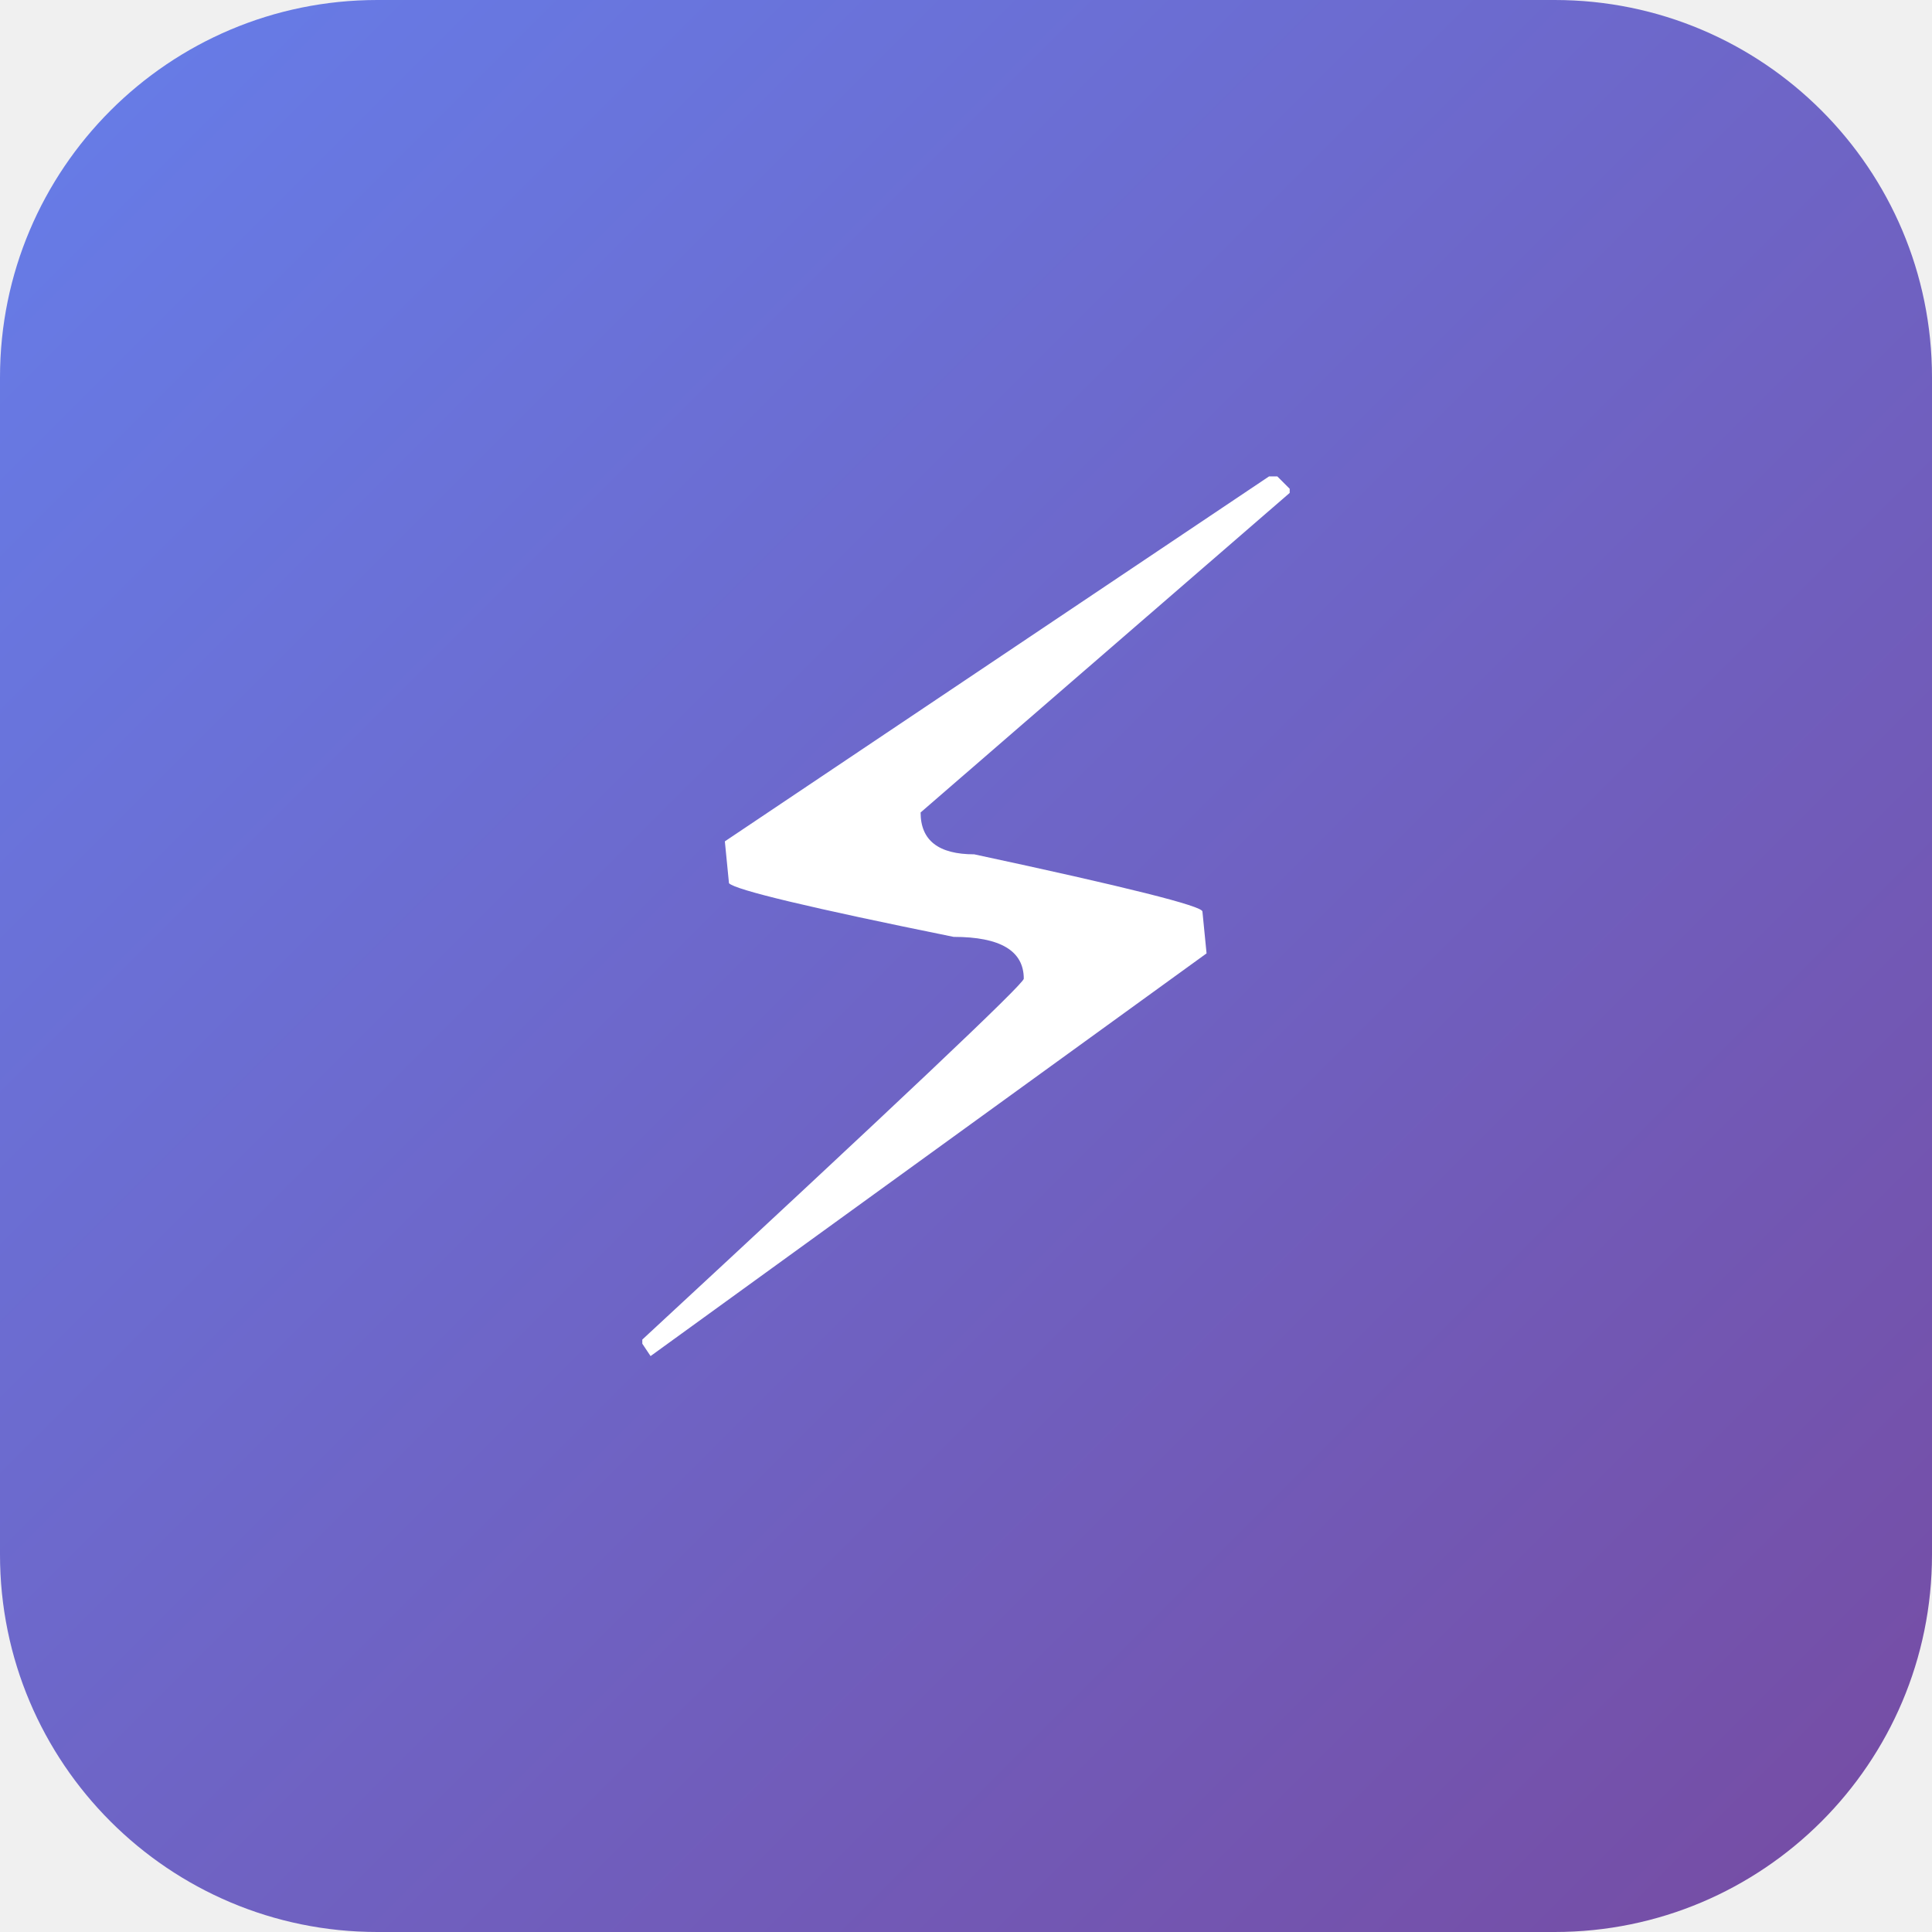
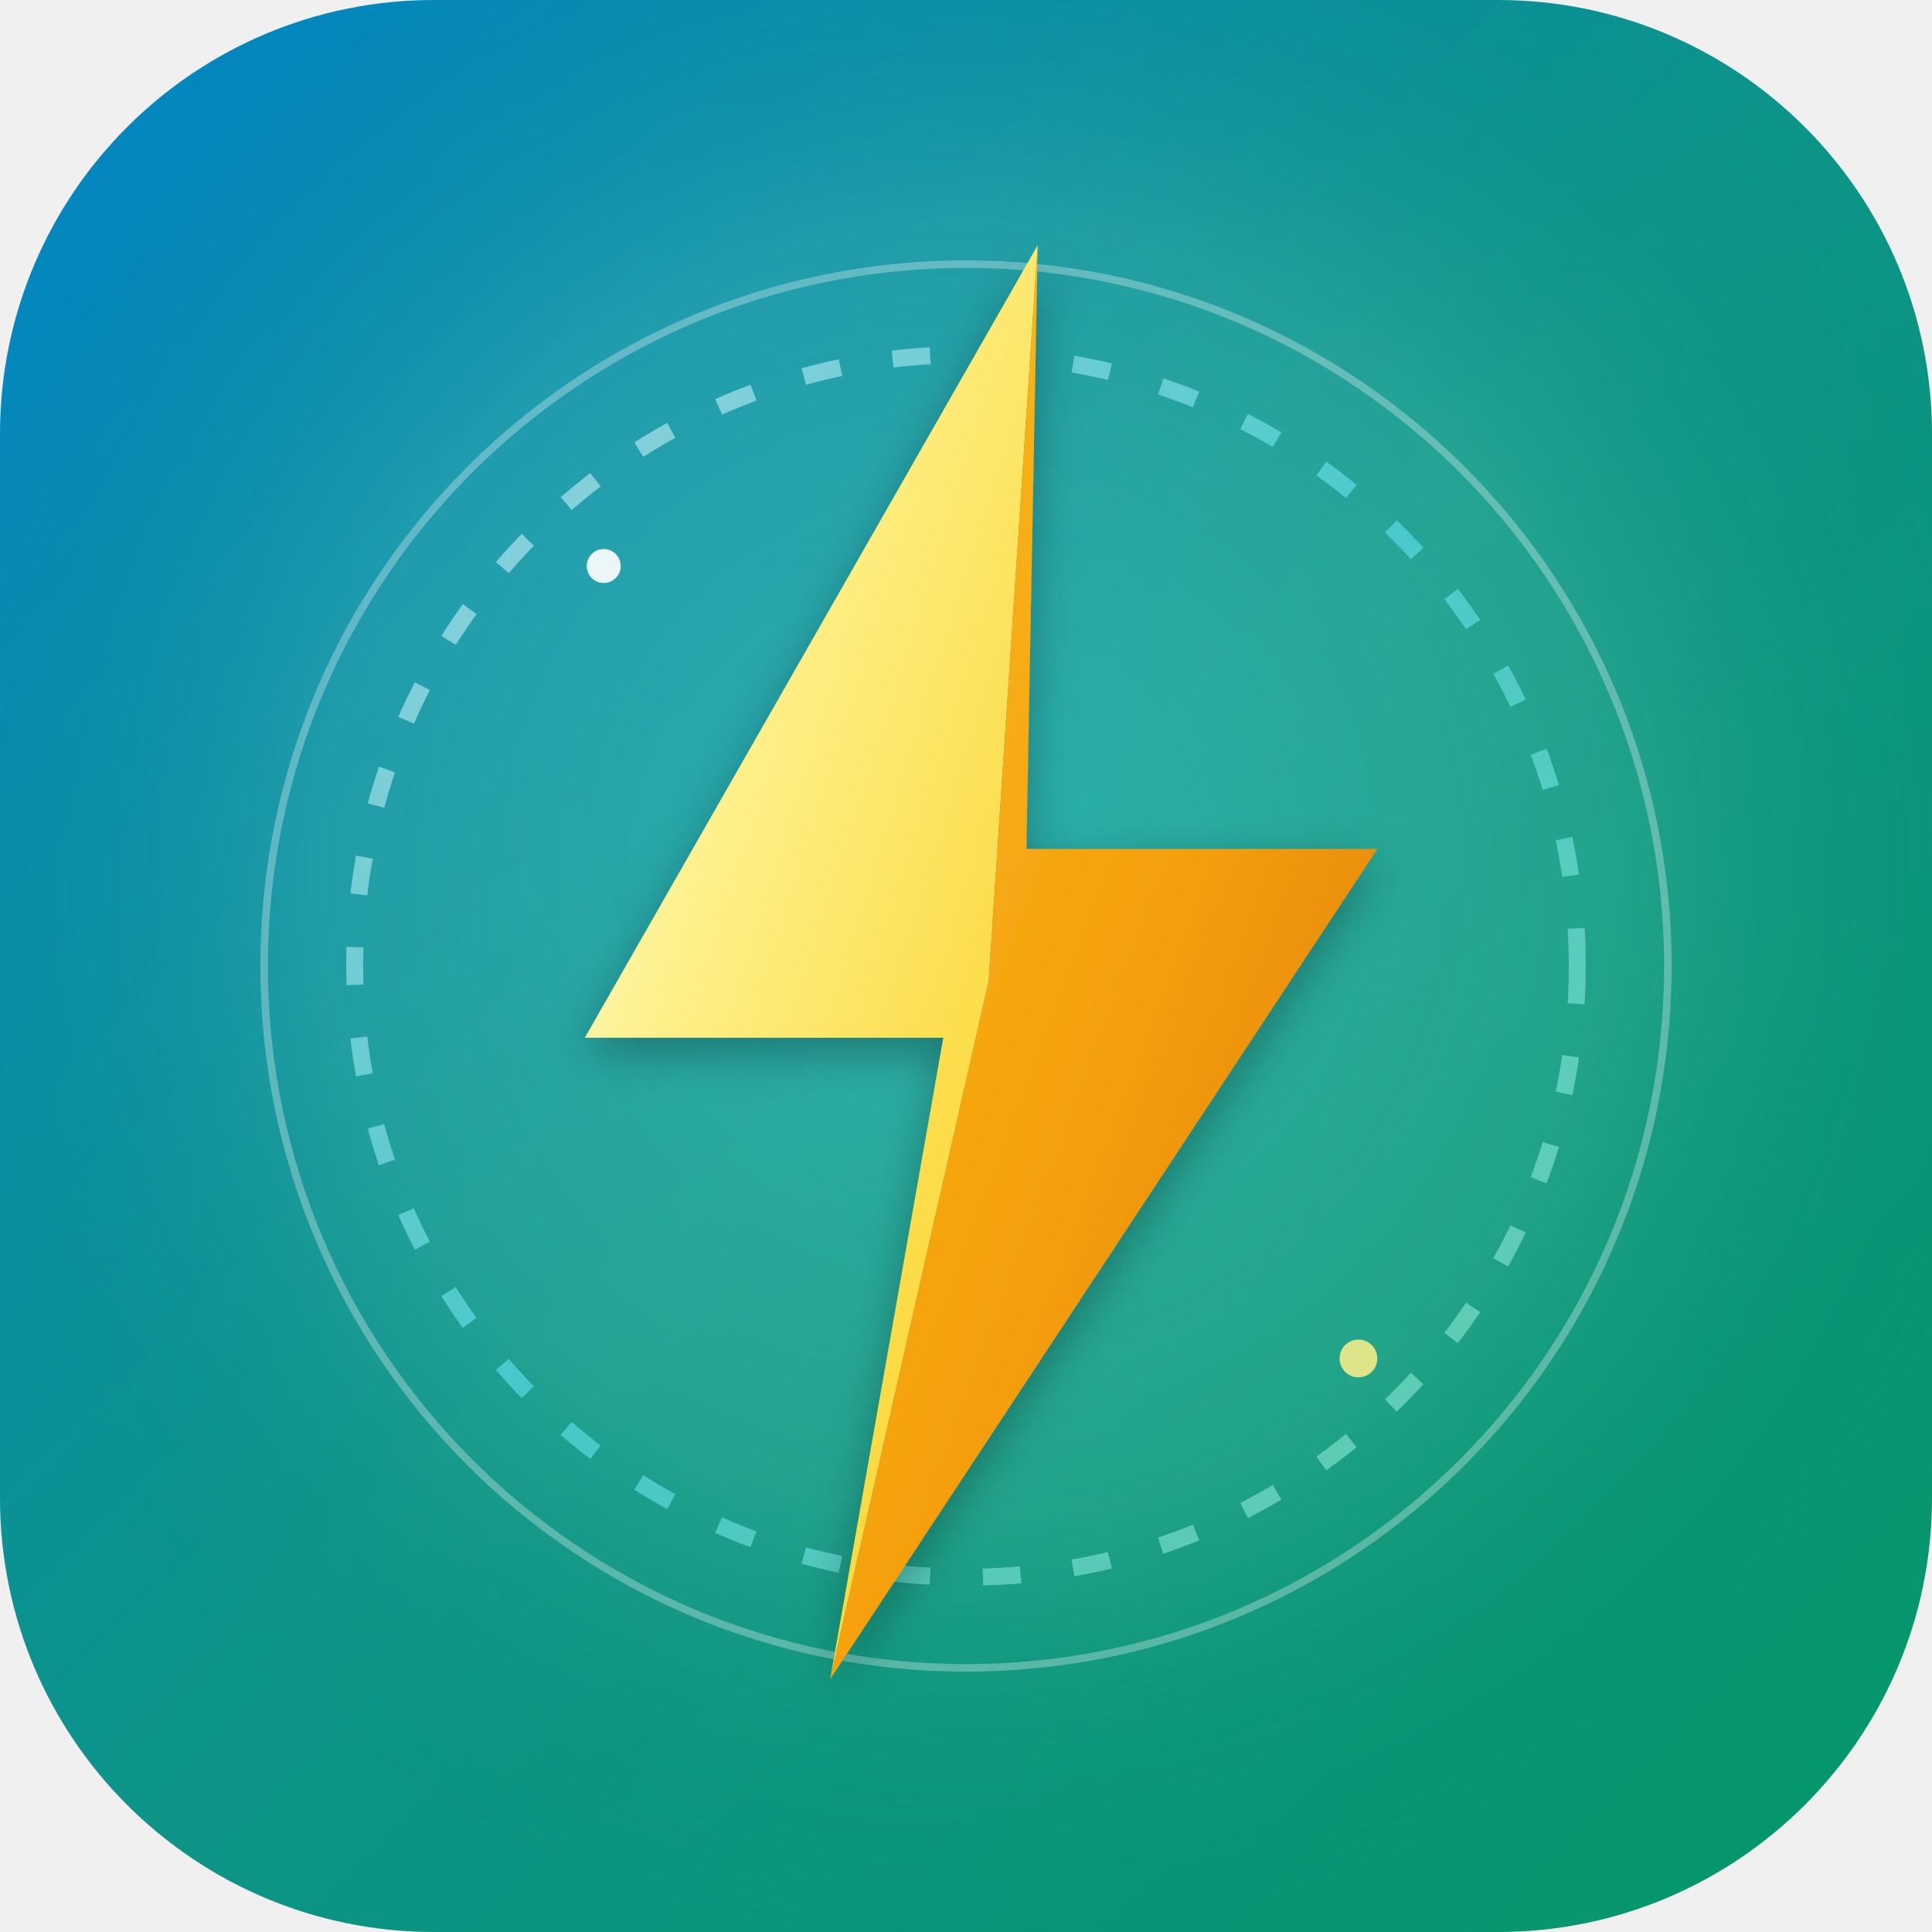
- <svg xmlns="http://www.w3.org/2000/svg" version="1.1" width="512" height="512" viewBox="0 0 512 512">
+ <svg xmlns="http://www.w3.org/2000/svg" viewBox="0 0 512 512" width="512" height="512">
  <defs>
-     <linearGradient id="bg" x1="0%" y1="0%" x2="100%" y2="100%">
-       <stop offset="0%" style="stop-color:#667eea;stop-opacity:1" />
-       <stop offset="100%" style="stop-color:#764ba2;stop-opacity:1" />
+     <linearGradient id="customBgGrad512" x1="0%" y1="0%" x2="100%" y2="100%">
+       <stop offset="0%" stop-color="#0284c7" />
+       <stop offset="50%" stop-color="#0d9488" />
+       <stop offset="100%" stop-color="#059669" />
    </linearGradient>
+     <radialGradient id="customRadialGlow512" cx="50%" cy="45%" r="55%">
+       <stop offset="0%" stop-color="#67e8f9" stop-opacity="0.32" />
+       <stop offset="60%" stop-color="#a7f3d0" stop-opacity="0.15" />
+       <stop offset="100%" stop-color="#047857" stop-opacity="0" />
+     </radialGradient>
+     <linearGradient id="customFacetLeft512" x1="0%" y1="0%" x2="100%" y2="100%">
+       <stop offset="0%" stop-color="#ffffff" />
+       <stop offset="35%" stop-color="#fef08a" />
+       <stop offset="100%" stop-color="#facc15" />
+     </linearGradient>
+     <linearGradient id="customFacetRight512" x1="0%" y1="0%" x2="100%" y2="100%">
+       <stop offset="0%" stop-color="#fbbf24" />
+       <stop offset="55%" stop-color="#f59e0b" />
+       <stop offset="100%" stop-color="#d97706" />
+     </linearGradient>
+     <linearGradient id="customRingGrad512" x1="0%" y1="0%" x2="100%" y2="100%">
+       <stop offset="0%" stop-color="#ffffff" />
+       <stop offset="50%" stop-color="#67e8f9" />
+       <stop offset="100%" stop-color="#a7f3d0" />
+     </linearGradient>
+     <filter id="customShadow512" x="-20%" y="-20%" width="140%" height="140%">
+       <feDropShadow dx="0" dy="10" stdDeviation="16" flood-color="#042f2e" flood-opacity="0.55" />
+       <feDropShadow dx="0" dy="4" stdDeviation="6" flood-color="#000000" flood-opacity="0.3" />
+     </filter>
  </defs>
-   <rect width="512" height="512" rx="100" fill="url(#bg)" />
-   <text x="256" y="360" font-size="320" text-anchor="middle" fill="white" font-family="Arial, sans-serif">⚡</text>
+   <rect width="512" height="512" rx="115" fill="url(#customBgGrad512)" />
+   <rect width="512" height="512" rx="115" fill="url(#customRadialGlow512)" />
+   <circle cx="256" cy="256" r="162" fill="none" stroke="url(#customRingGrad512)" stroke-width="4.5" stroke-dasharray="10 14" opacity="0.55" />
+   <circle cx="256" cy="256" r="186" fill="none" stroke="#ffffff" stroke-width="2" opacity="0.3" />
+   <g filter="url(#customShadow512)">
+     <polygon points="275,65 155,275 250,275 220,445 262,260 275,65" fill="url(#customFacetLeft512)" />
+     <polygon points="275,65 262,260 220,445 365,225 272,225 275,65" fill="url(#customFacetRight512)" />
+   </g>
+   <circle cx="160" cy="150" r="4.5" fill="#ffffff" opacity="0.9" />
+   <circle cx="360" cy="360" r="5" fill="#fef08a" opacity="0.85" />
</svg>
